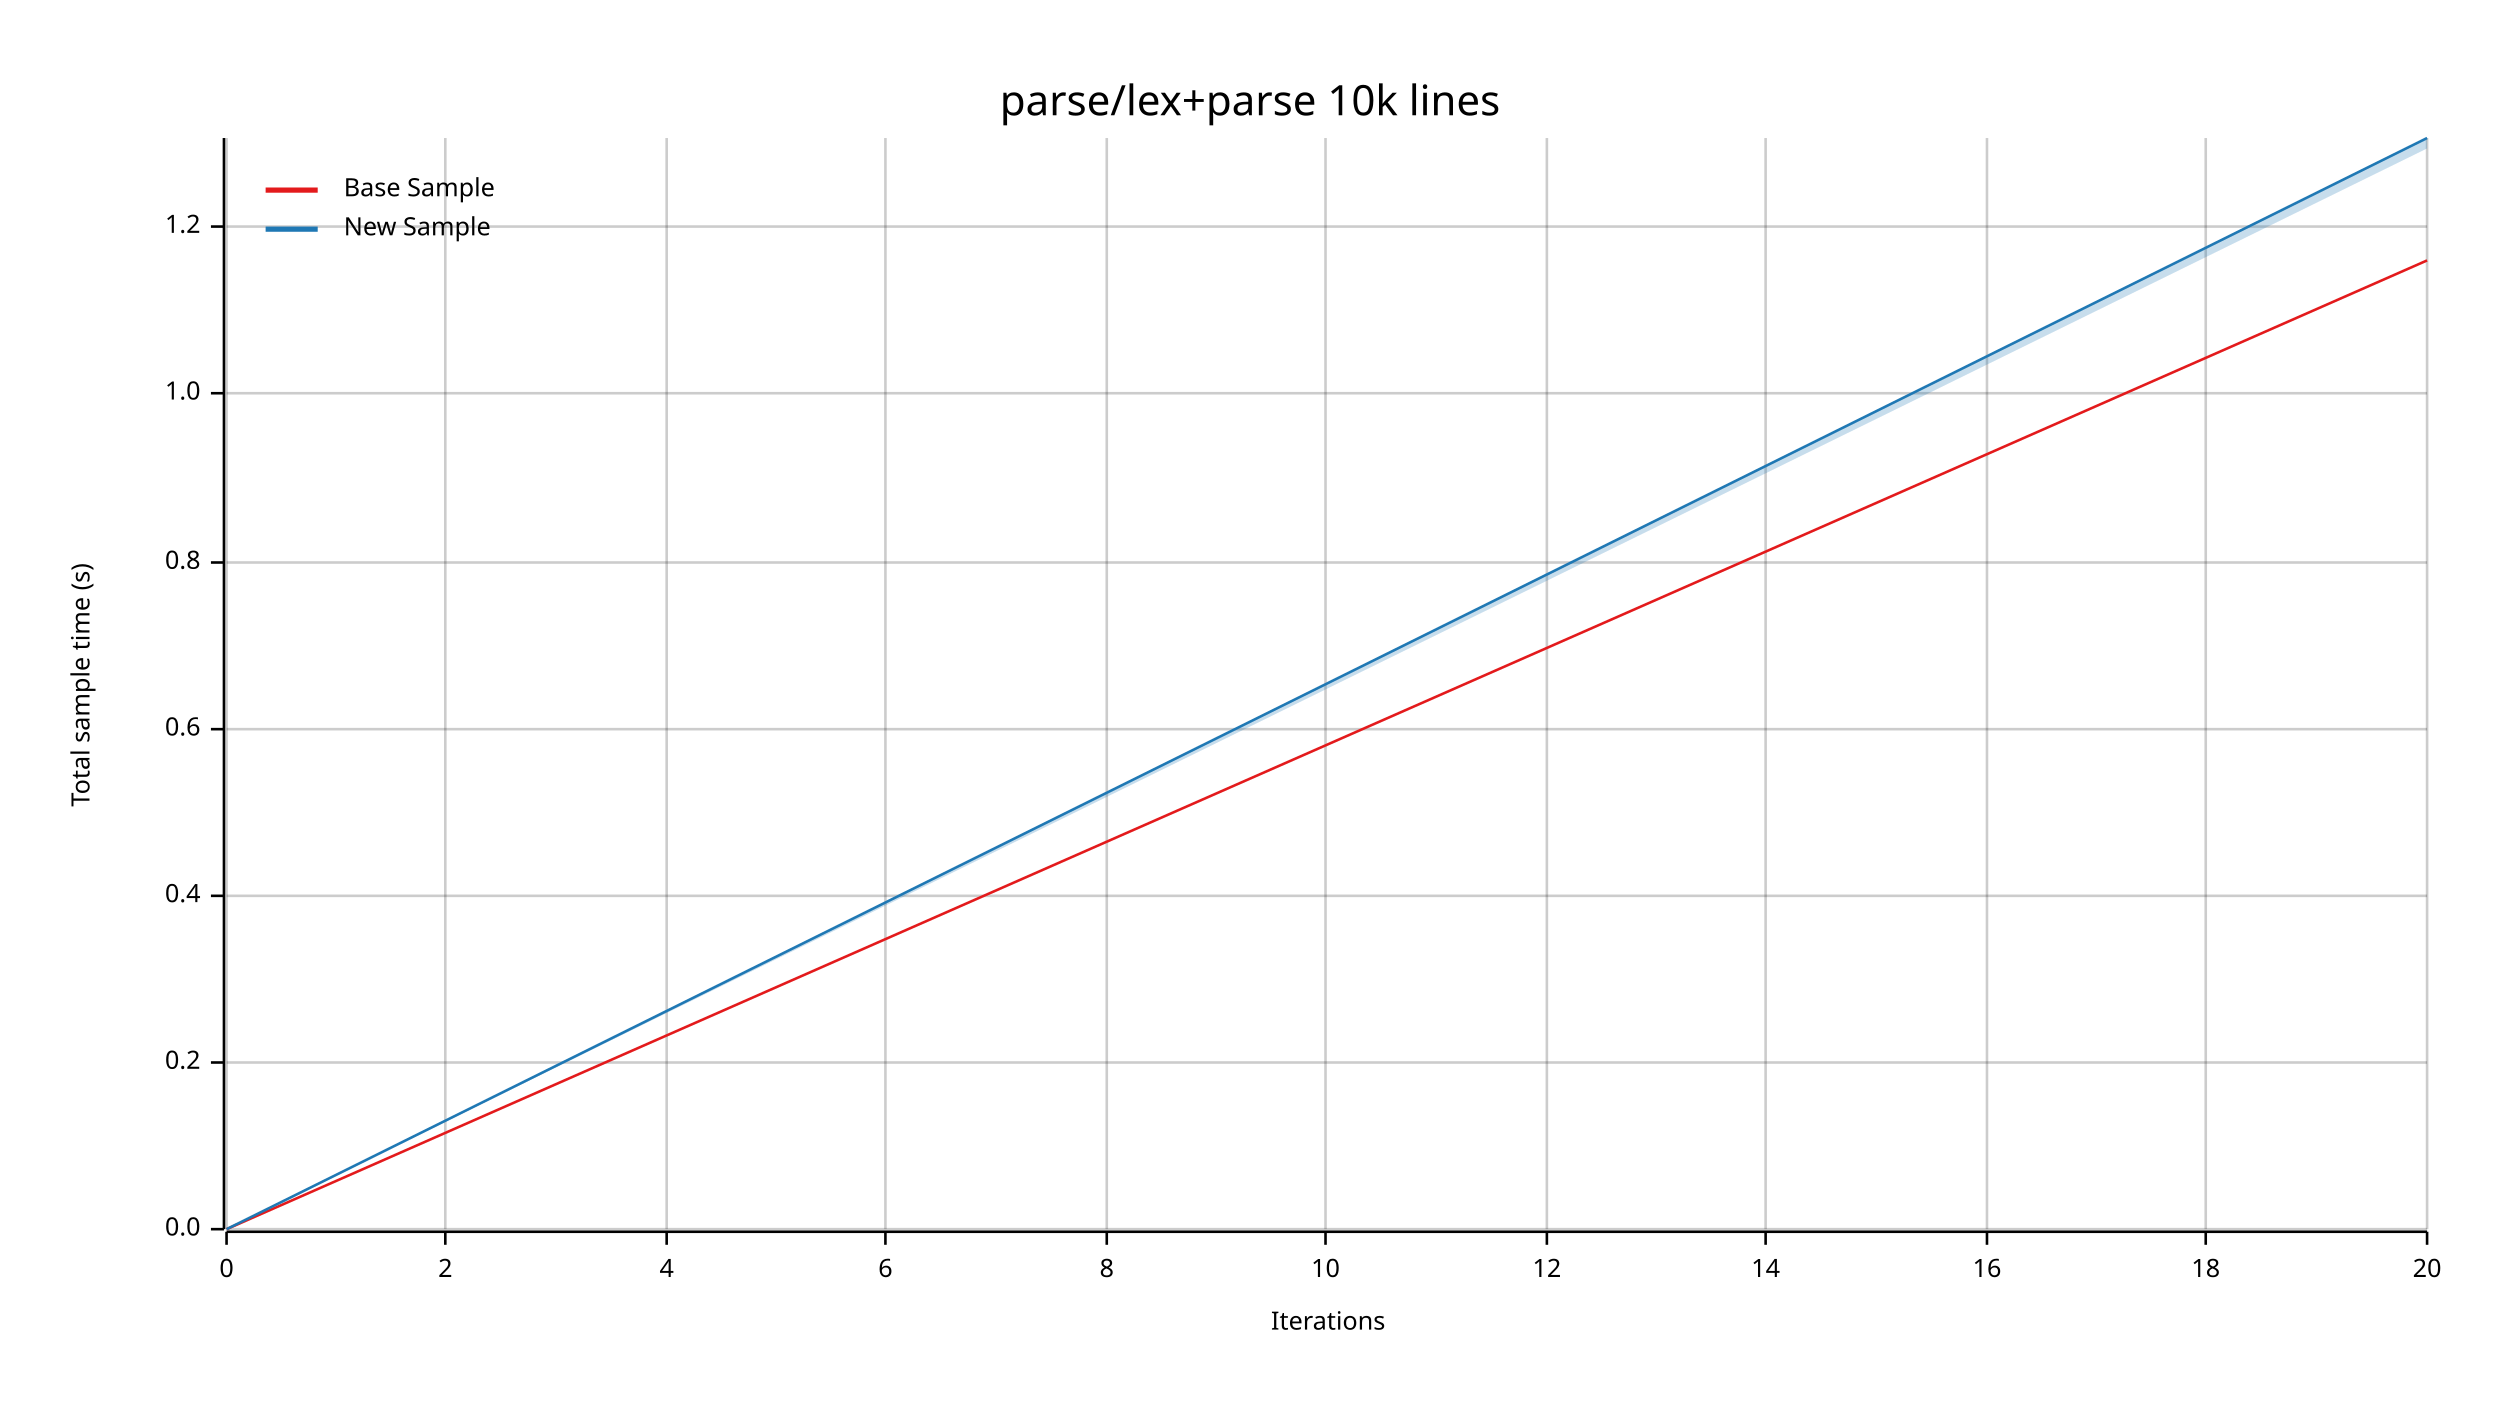
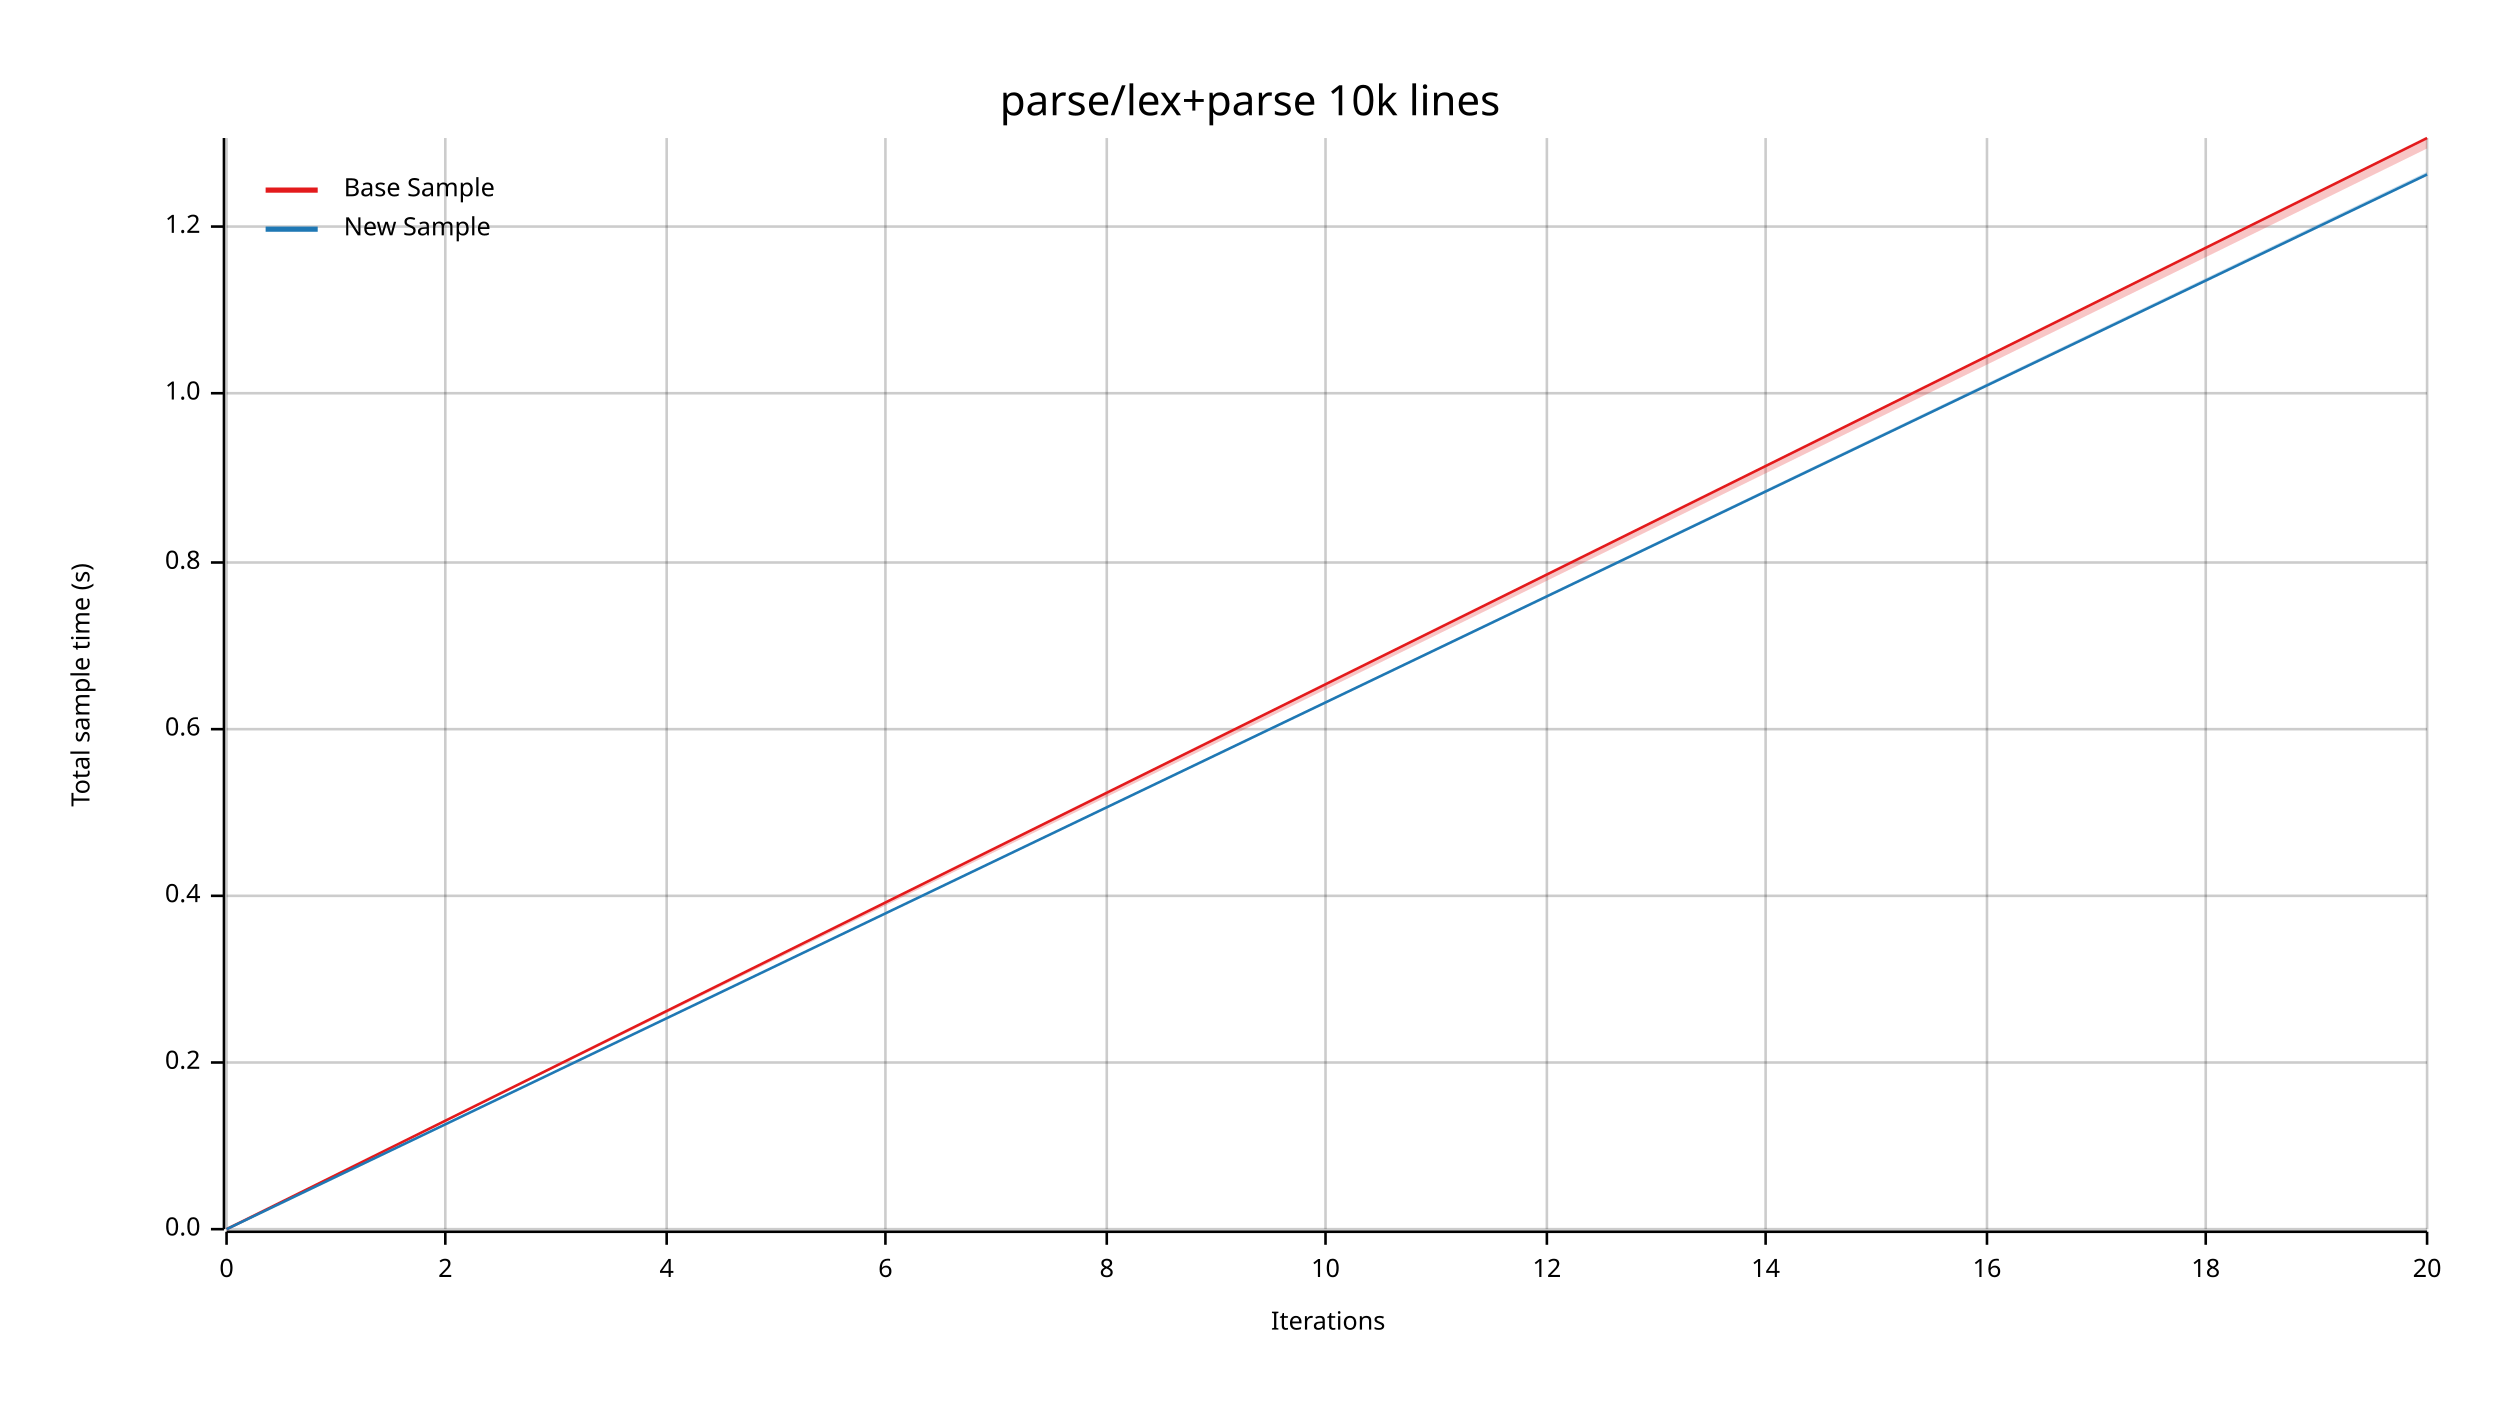
<svg xmlns="http://www.w3.org/2000/svg" width="960" height="540" viewBox="0 0 960 540">
  <text x="480" y="32" dy="0.76em" text-anchor="middle" font-family="sans-serif" font-size="16.129" opacity="1" fill="#000000">
parse/lex+parse 10k lines
</text>
  <text x="27" y="263" dy="0.76em" text-anchor="middle" font-family="sans-serif" font-size="9.677" opacity="1" fill="#000000" transform="rotate(270, 27, 263)">
Total sample time (s)
</text>
  <text x="510" y="513" dy="-0.5ex" text-anchor="middle" font-family="sans-serif" font-size="9.677" opacity="1" fill="#000000">
Iterations
</text>
  <line opacity="0.2" stroke="#000000" stroke-width="1" x1="87" y1="472" x2="87" y2="53" />
  <line opacity="0.2" stroke="#000000" stroke-width="1" x1="171" y1="472" x2="171" y2="53" />
  <line opacity="0.2" stroke="#000000" stroke-width="1" x1="256" y1="472" x2="256" y2="53" />
  <line opacity="0.2" stroke="#000000" stroke-width="1" x1="340" y1="472" x2="340" y2="53" />
  <line opacity="0.2" stroke="#000000" stroke-width="1" x1="425" y1="472" x2="425" y2="53" />
  <line opacity="0.2" stroke="#000000" stroke-width="1" x1="509" y1="472" x2="509" y2="53" />
  <line opacity="0.2" stroke="#000000" stroke-width="1" x1="594" y1="472" x2="594" y2="53" />
  <line opacity="0.2" stroke="#000000" stroke-width="1" x1="678" y1="472" x2="678" y2="53" />
  <line opacity="0.2" stroke="#000000" stroke-width="1" x1="763" y1="472" x2="763" y2="53" />
  <line opacity="0.2" stroke="#000000" stroke-width="1" x1="847" y1="472" x2="847" y2="53" />
  <line opacity="0.2" stroke="#000000" stroke-width="1" x1="932" y1="472" x2="932" y2="53" />
  <line opacity="0.2" stroke="#000000" stroke-width="1" x1="87" y1="472" x2="932" y2="472" />
  <line opacity="0.2" stroke="#000000" stroke-width="1" x1="87" y1="408" x2="932" y2="408" />
  <line opacity="0.2" stroke="#000000" stroke-width="1" x1="87" y1="344" x2="932" y2="344" />
  <line opacity="0.2" stroke="#000000" stroke-width="1" x1="87" y1="280" x2="932" y2="280" />
  <line opacity="0.2" stroke="#000000" stroke-width="1" x1="87" y1="216" x2="932" y2="216" />
  <line opacity="0.2" stroke="#000000" stroke-width="1" x1="87" y1="151" x2="932" y2="151" />
  <line opacity="0.2" stroke="#000000" stroke-width="1" x1="87" y1="87" x2="932" y2="87" />
  <polyline fill="none" opacity="1" stroke="#000000" stroke-width="1" points="86,53 86,472 " />
  <text x="77" y="472" dy="0.5ex" text-anchor="end" font-family="sans-serif" font-size="9.677" opacity="1" fill="#000000">
0.0
</text>
  <polyline fill="none" opacity="1" stroke="#000000" stroke-width="1" points="81,472 86,472 " />
  <text x="77" y="408" dy="0.5ex" text-anchor="end" font-family="sans-serif" font-size="9.677" opacity="1" fill="#000000">
0.2
</text>
  <polyline fill="none" opacity="1" stroke="#000000" stroke-width="1" points="81,408 86,408 " />
  <text x="77" y="344" dy="0.5ex" text-anchor="end" font-family="sans-serif" font-size="9.677" opacity="1" fill="#000000">
0.4
</text>
  <polyline fill="none" opacity="1" stroke="#000000" stroke-width="1" points="81,344 86,344 " />
  <text x="77" y="280" dy="0.5ex" text-anchor="end" font-family="sans-serif" font-size="9.677" opacity="1" fill="#000000">
0.6
</text>
  <polyline fill="none" opacity="1" stroke="#000000" stroke-width="1" points="81,280 86,280 " />
  <text x="77" y="216" dy="0.5ex" text-anchor="end" font-family="sans-serif" font-size="9.677" opacity="1" fill="#000000">
0.8
</text>
  <polyline fill="none" opacity="1" stroke="#000000" stroke-width="1" points="81,216 86,216 " />
  <text x="77" y="151" dy="0.5ex" text-anchor="end" font-family="sans-serif" font-size="9.677" opacity="1" fill="#000000">
1.0
</text>
  <polyline fill="none" opacity="1" stroke="#000000" stroke-width="1" points="81,151 86,151 " />
  <text x="77" y="87" dy="0.5ex" text-anchor="end" font-family="sans-serif" font-size="9.677" opacity="1" fill="#000000">
1.2
</text>
  <polyline fill="none" opacity="1" stroke="#000000" stroke-width="1" points="81,87 86,87 " />
  <polyline fill="none" opacity="1" stroke="#000000" stroke-width="1" points="87,473 932,473 " />
  <text x="87" y="483" dy="0.76em" text-anchor="middle" font-family="sans-serif" font-size="9.677" opacity="1" fill="#000000">
0
</text>
  <polyline fill="none" opacity="1" stroke="#000000" stroke-width="1" points="87,473 87,478 " />
  <text x="171" y="483" dy="0.76em" text-anchor="middle" font-family="sans-serif" font-size="9.677" opacity="1" fill="#000000">
2
</text>
  <polyline fill="none" opacity="1" stroke="#000000" stroke-width="1" points="171,473 171,478 " />
  <text x="256" y="483" dy="0.76em" text-anchor="middle" font-family="sans-serif" font-size="9.677" opacity="1" fill="#000000">
4
</text>
  <polyline fill="none" opacity="1" stroke="#000000" stroke-width="1" points="256,473 256,478 " />
  <text x="340" y="483" dy="0.76em" text-anchor="middle" font-family="sans-serif" font-size="9.677" opacity="1" fill="#000000">
6
</text>
  <polyline fill="none" opacity="1" stroke="#000000" stroke-width="1" points="340,473 340,478 " />
  <text x="425" y="483" dy="0.76em" text-anchor="middle" font-family="sans-serif" font-size="9.677" opacity="1" fill="#000000">
8
</text>
  <polyline fill="none" opacity="1" stroke="#000000" stroke-width="1" points="425,473 425,478 " />
  <text x="509" y="483" dy="0.76em" text-anchor="middle" font-family="sans-serif" font-size="9.677" opacity="1" fill="#000000">
10
</text>
  <polyline fill="none" opacity="1" stroke="#000000" stroke-width="1" points="509,473 509,478 " />
  <text x="594" y="483" dy="0.76em" text-anchor="middle" font-family="sans-serif" font-size="9.677" opacity="1" fill="#000000">
12
</text>
  <polyline fill="none" opacity="1" stroke="#000000" stroke-width="1" points="594,473 594,478 " />
  <text x="678" y="483" dy="0.76em" text-anchor="middle" font-family="sans-serif" font-size="9.677" opacity="1" fill="#000000">
14
</text>
  <polyline fill="none" opacity="1" stroke="#000000" stroke-width="1" points="678,473 678,478 " />
  <text x="763" y="483" dy="0.76em" text-anchor="middle" font-family="sans-serif" font-size="9.677" opacity="1" fill="#000000">
16
</text>
  <polyline fill="none" opacity="1" stroke="#000000" stroke-width="1" points="763,473 763,478 " />
  <text x="847" y="483" dy="0.76em" text-anchor="middle" font-family="sans-serif" font-size="9.677" opacity="1" fill="#000000">
18
</text>
  <polyline fill="none" opacity="1" stroke="#000000" stroke-width="1" points="847,473 847,478 " />
  <text x="932" y="483" dy="0.76em" text-anchor="middle" font-family="sans-serif" font-size="9.677" opacity="1" fill="#000000">
20
</text>
  <polyline fill="none" opacity="1" stroke="#000000" stroke-width="1" points="932,473 932,478 " />
-   <polyline fill="none" opacity="1" stroke="#E31A1C" stroke-width="1" points="87,472 932,100 " />
-   <polygon opacity="0.25" fill="#E31A1C" points="87,472 932,100 932,100 " />
-   <polyline fill="none" opacity="1" stroke="#1F78B4" stroke-width="1" points="87,472 932,53 " />
-   <polygon opacity="0.25" fill="#1F78B4" points="87,472 932,57 932,53 " />
+   <polyline fill="none" opacity="1" stroke="#E31A1C" stroke-width="1" points="87,472 932,53 " />
+   <polygon opacity="0.25" fill="#E31A1C" points="87,472 932,57 932,53 " />
+   <polyline fill="none" opacity="1" stroke="#1F78B4" stroke-width="1" points="87,472 932,67 " />
+   <polygon opacity="0.25" fill="#1F78B4" points="87,472 932,67 932,66 " />
  <text x="132" y="68" dy="0.76em" text-anchor="start" font-family="sans-serif" font-size="9.677" opacity="1" fill="#000000">
Base Sample
</text>
  <text x="132" y="83" dy="0.76em" text-anchor="start" font-family="sans-serif" font-size="9.677" opacity="1" fill="#000000">
New Sample
</text>
  <polyline fill="none" opacity="1" stroke="#E31A1C" stroke-width="2" points="102,73 122,73 " />
  <polyline fill="none" opacity="1" stroke="#1F78B4" stroke-width="2" points="102,88 122,88 " />
</svg>
